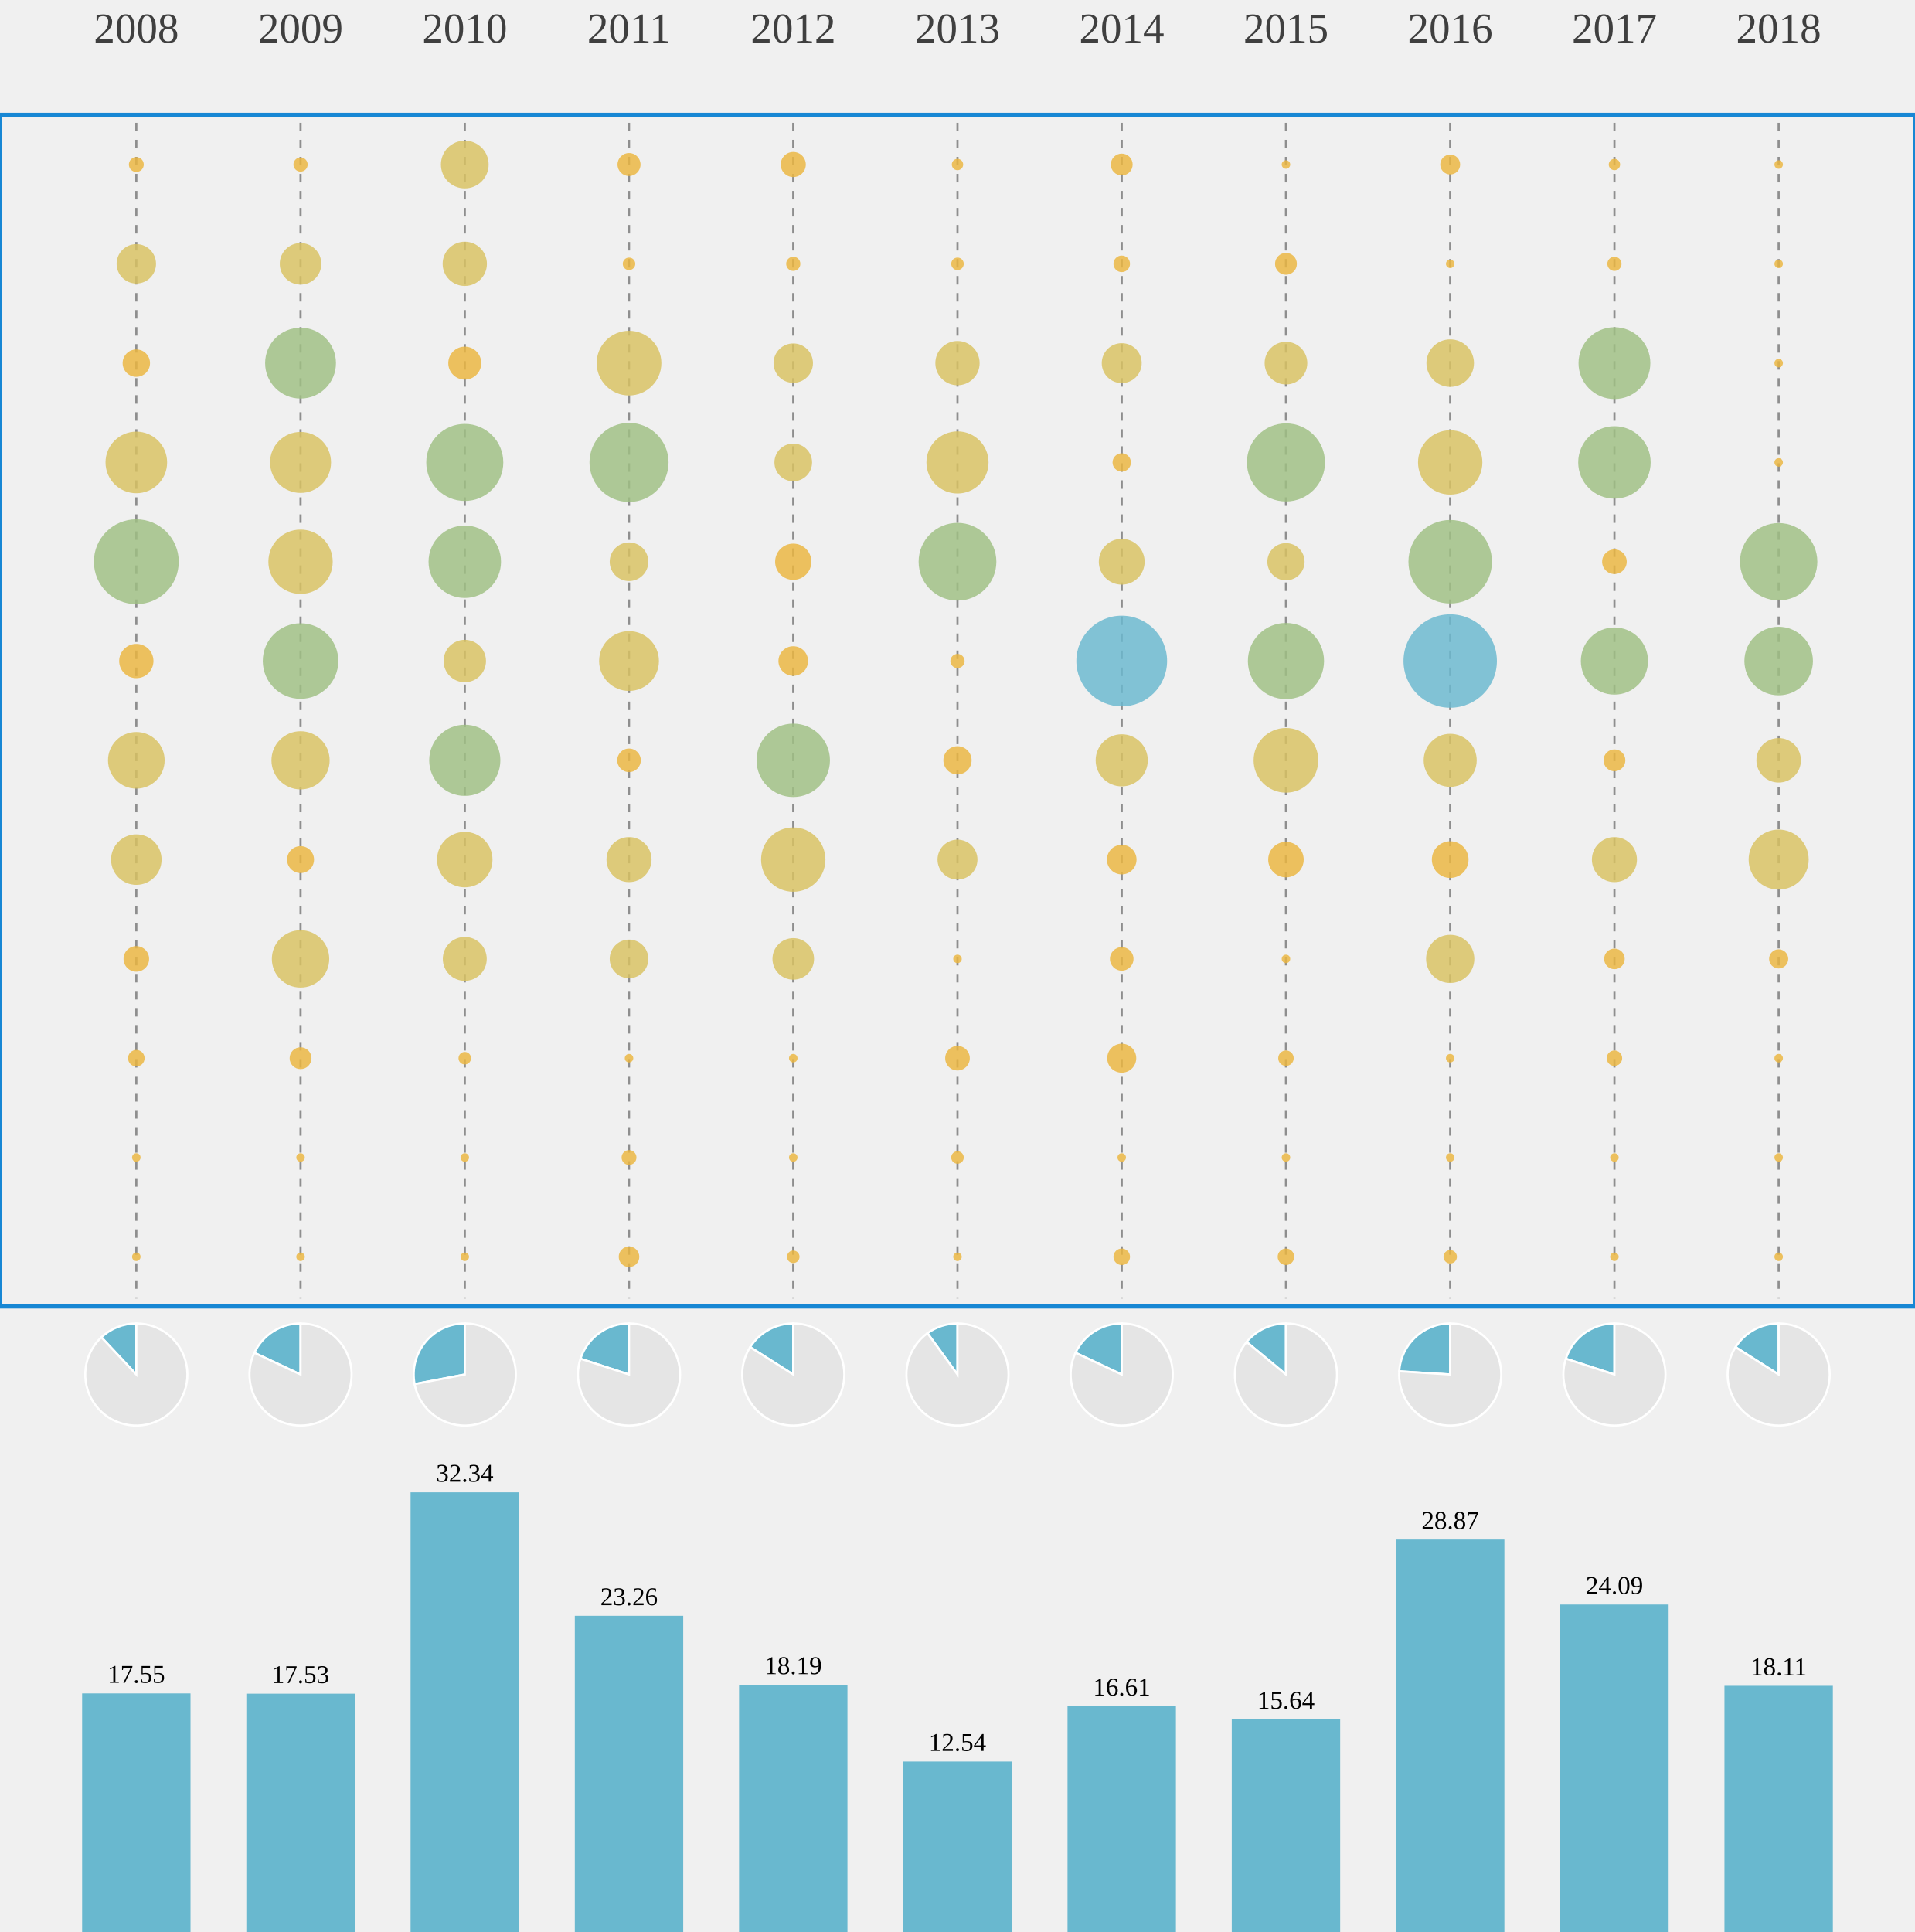
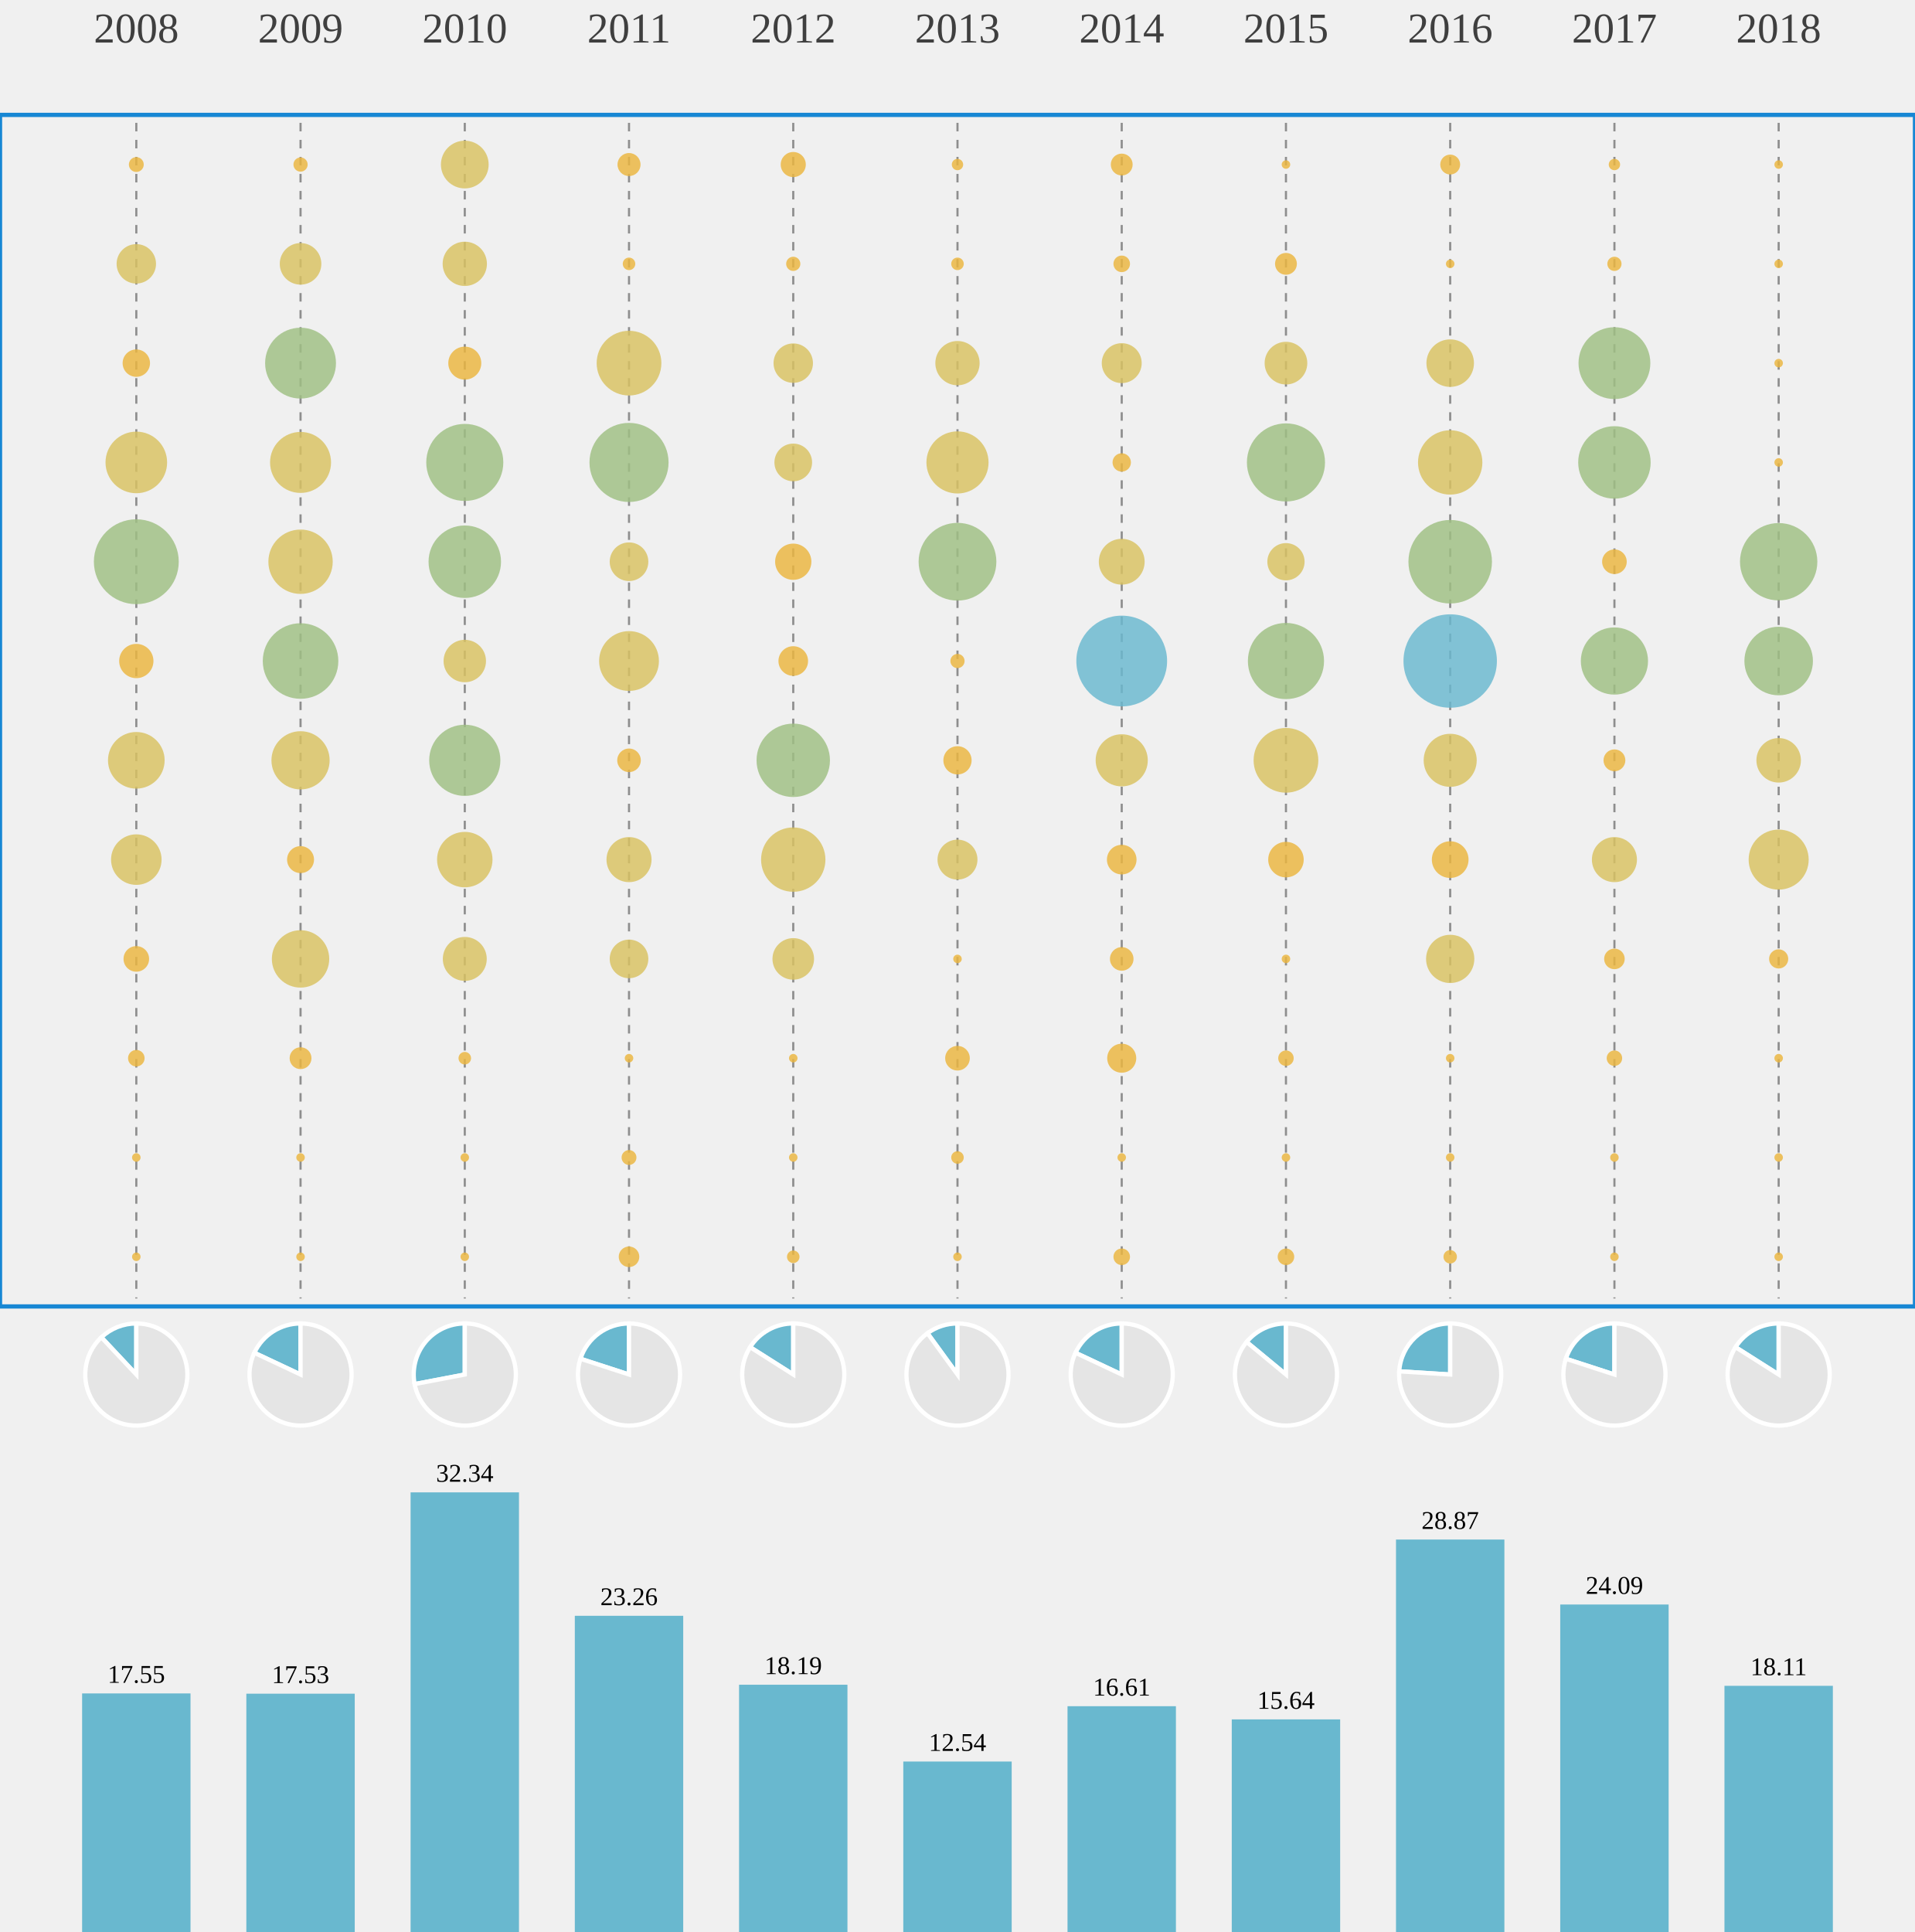
<svg xmlns="http://www.w3.org/2000/svg" width="900" height="908">
  <g class="stackY" transform="translate(0, 54)">
    <g class="rainfall-bubble-grid" transform="translate(0, -54)">
      <g transform="translate(0,54)">
        <rect x="0" y="0" width="900" height="560" fill="none" stroke="#1787d4" stroke-width="2" />
        <line x1="64.065" x2="64.065" y1="3.733" y2="556.267" stroke="#6e6e6e" stroke-width="1" stroke-dasharray="4 4" opacity="0.75" />
        <text x="64.065" y="-34" fill="#3f3f3f" font-family="Georgia, 'Times New Roman', serif" font-size="20" text-anchor="middle">2008</text>
        <line x1="141.252" x2="141.252" y1="3.733" y2="556.267" stroke="#6e6e6e" stroke-width="1" stroke-dasharray="4 4" opacity="0.75" />
        <text x="141.252" y="-34" fill="#3f3f3f" font-family="Georgia, 'Times New Roman', serif" font-size="20" text-anchor="middle">2009</text>
        <line x1="218.439" x2="218.439" y1="3.733" y2="556.267" stroke="#6e6e6e" stroke-width="1" stroke-dasharray="4 4" opacity="0.75" />
        <text x="218.439" y="-34" fill="#3f3f3f" font-family="Georgia, 'Times New Roman', serif" font-size="20" text-anchor="middle">2010</text>
        <line x1="295.626" x2="295.626" y1="3.733" y2="556.267" stroke="#6e6e6e" stroke-width="1" stroke-dasharray="4 4" opacity="0.75" />
        <text x="295.626" y="-34" fill="#3f3f3f" font-family="Georgia, 'Times New Roman', serif" font-size="20" text-anchor="middle">2011</text>
        <line x1="372.813" x2="372.813" y1="3.733" y2="556.267" stroke="#6e6e6e" stroke-width="1" stroke-dasharray="4 4" opacity="0.75" />
        <text x="372.813" y="-34" fill="#3f3f3f" font-family="Georgia, 'Times New Roman', serif" font-size="20" text-anchor="middle">2012</text>
        <line x1="450" x2="450" y1="3.733" y2="556.267" stroke="#6e6e6e" stroke-width="1" stroke-dasharray="4 4" opacity="0.75" />
        <text x="450" y="-34" fill="#3f3f3f" font-family="Georgia, 'Times New Roman', serif" font-size="20" text-anchor="middle">2013</text>
        <line x1="527.187" x2="527.187" y1="3.733" y2="556.267" stroke="#6e6e6e" stroke-width="1" stroke-dasharray="4 4" opacity="0.75" />
        <text x="527.187" y="-34" fill="#3f3f3f" font-family="Georgia, 'Times New Roman', serif" font-size="20" text-anchor="middle">2014</text>
        <line x1="604.374" x2="604.374" y1="3.733" y2="556.267" stroke="#6e6e6e" stroke-width="1" stroke-dasharray="4 4" opacity="0.75" />
        <text x="604.374" y="-34" fill="#3f3f3f" font-family="Georgia, 'Times New Roman', serif" font-size="20" text-anchor="middle">2015</text>
        <line x1="681.561" x2="681.561" y1="3.733" y2="556.267" stroke="#6e6e6e" stroke-width="1" stroke-dasharray="4 4" opacity="0.75" />
        <text x="681.561" y="-34" fill="#3f3f3f" font-family="Georgia, 'Times New Roman', serif" font-size="20" text-anchor="middle">2016</text>
        <line x1="758.748" x2="758.748" y1="3.733" y2="556.267" stroke="#6e6e6e" stroke-width="1" stroke-dasharray="4 4" opacity="0.75" />
        <text x="758.748" y="-34" fill="#3f3f3f" font-family="Georgia, 'Times New Roman', serif" font-size="20" text-anchor="middle">2017</text>
        <line x1="835.935" x2="835.935" y1="3.733" y2="556.267" stroke="#6e6e6e" stroke-width="1" stroke-dasharray="4 4" opacity="0.75" />
        <text x="835.935" y="-34" fill="#3f3f3f" font-family="Georgia, 'Times New Roman', serif" font-size="20" text-anchor="middle">2018</text>
        <circle cx="64.065" cy="23.333" r="3.495" fill="#ebb63f" fill-opacity="0.82" stroke="none" />
        <circle cx="64.065" cy="70" r="9.265" fill="#d9c260" fill-opacity="0.82" stroke="none" />
        <circle cx="64.065" cy="116.667" r="6.436" fill="#ebb63f" fill-opacity="0.82" stroke="none" />
        <circle cx="64.065" cy="163.333" r="14.476" fill="#d9c260" fill-opacity="0.82" stroke="none" />
        <circle cx="64.065" cy="210" r="19.946" fill="#9fbf82" fill-opacity="0.82" stroke="none" />
        <circle cx="64.065" cy="256.667" r="8.056" fill="#ebb63f" fill-opacity="0.82" stroke="none" />
        <circle cx="64.065" cy="303.333" r="13.31" fill="#d9c260" fill-opacity="0.82" stroke="none" />
        <circle cx="64.065" cy="350" r="11.875" fill="#d9c260" fill-opacity="0.82" stroke="none" />
        <circle cx="64.065" cy="396.667" r="6.013" fill="#ebb63f" fill-opacity="0.82" stroke="none" />
        <circle cx="64.065" cy="443.333" r="3.892" fill="#ebb63f" fill-opacity="0.82" stroke="none" />
        <circle cx="64.065" cy="490" r="2" fill="#ebb63f" fill-opacity="0.82" stroke="none" />
        <circle cx="64.065" cy="536.667" r="2" fill="#ebb63f" fill-opacity="0.82" stroke="none" />
        <circle cx="141.252" cy="23.333" r="3.338" fill="#ebb63f" fill-opacity="0.82" stroke="none" />
        <circle cx="141.252" cy="70" r="9.771" fill="#d9c260" fill-opacity="0.82" stroke="none" />
        <circle cx="141.252" cy="116.667" r="16.653" fill="#9fbf82" fill-opacity="0.82" stroke="none" />
        <circle cx="141.252" cy="163.333" r="14.332" fill="#d9c260" fill-opacity="0.82" stroke="none" />
        <circle cx="141.252" cy="210" r="15.123" fill="#d9c260" fill-opacity="0.82" stroke="none" />
        <circle cx="141.252" cy="256.667" r="17.756" fill="#9fbf82" fill-opacity="0.82" stroke="none" />
        <circle cx="141.252" cy="303.333" r="13.68" fill="#d9c260" fill-opacity="0.82" stroke="none" />
        <circle cx="141.252" cy="350" r="6.334" fill="#ebb63f" fill-opacity="0.82" stroke="none" />
        <circle cx="141.252" cy="396.667" r="13.487" fill="#d9c260" fill-opacity="0.82" stroke="none" />
        <circle cx="141.252" cy="443.333" r="5.137" fill="#ebb63f" fill-opacity="0.82" stroke="none" />
        <circle cx="141.252" cy="490" r="2" fill="#ebb63f" fill-opacity="0.82" stroke="none" />
        <circle cx="141.252" cy="536.667" r="2" fill="#ebb63f" fill-opacity="0.82" stroke="none" />
        <circle cx="218.439" cy="23.333" r="11.219" fill="#d9c260" fill-opacity="0.82" stroke="none" />
        <circle cx="218.439" cy="70" r="10.407" fill="#d9c260" fill-opacity="0.82" stroke="none" />
        <circle cx="218.439" cy="116.667" r="7.753" fill="#ebb63f" fill-opacity="0.82" stroke="none" />
        <circle cx="218.439" cy="163.333" r="18.107" fill="#9fbf82" fill-opacity="0.82" stroke="none" />
        <circle cx="218.439" cy="210" r="17.029" fill="#9fbf82" fill-opacity="0.82" stroke="none" />
        <circle cx="218.439" cy="256.667" r="9.97" fill="#d9c260" fill-opacity="0.82" stroke="none" />
        <circle cx="218.439" cy="303.333" r="16.729" fill="#9fbf82" fill-opacity="0.82" stroke="none" />
        <circle cx="218.439" cy="350" r="13.03" fill="#d9c260" fill-opacity="0.82" stroke="none" />
        <circle cx="218.439" cy="396.667" r="10.326" fill="#d9c260" fill-opacity="0.82" stroke="none" />
        <circle cx="218.439" cy="443.333" r="2.946" fill="#ebb63f" fill-opacity="0.82" stroke="none" />
        <circle cx="218.439" cy="490" r="2" fill="#ebb63f" fill-opacity="0.82" stroke="none" />
        <circle cx="218.439" cy="536.667" r="2" fill="#ebb63f" fill-opacity="0.82" stroke="none" />
        <circle cx="295.626" cy="23.333" r="5.41" fill="#ebb63f" fill-opacity="0.82" stroke="none" />
        <circle cx="295.626" cy="70" r="2.946" fill="#ebb63f" fill-opacity="0.82" stroke="none" />
        <circle cx="295.626" cy="116.667" r="15.208" fill="#d9c260" fill-opacity="0.82" stroke="none" />
        <circle cx="295.626" cy="163.333" r="18.586" fill="#9fbf82" fill-opacity="0.82" stroke="none" />
        <circle cx="295.626" cy="210" r="9.078" fill="#d9c260" fill-opacity="0.82" stroke="none" />
        <circle cx="295.626" cy="256.667" r="14.057" fill="#d9c260" fill-opacity="0.82" stroke="none" />
        <circle cx="295.626" cy="303.333" r="5.539" fill="#ebb63f" fill-opacity="0.82" stroke="none" />
        <circle cx="295.626" cy="350" r="10.591" fill="#d9c260" fill-opacity="0.82" stroke="none" />
        <circle cx="295.626" cy="396.667" r="9.078" fill="#d9c260" fill-opacity="0.82" stroke="none" />
        <circle cx="295.626" cy="443.333" r="2" fill="#ebb63f" fill-opacity="0.82" stroke="none" />
        <circle cx="295.626" cy="490" r="3.495" fill="#ebb63f" fill-opacity="0.82" stroke="none" />
        <circle cx="295.626" cy="536.667" r="4.837" fill="#ebb63f" fill-opacity="0.82" stroke="none" />
        <circle cx="372.813" cy="23.333" r="5.9" fill="#ebb63f" fill-opacity="0.82" stroke="none" />
        <circle cx="372.813" cy="70" r="3.338" fill="#ebb63f" fill-opacity="0.82" stroke="none" />
        <circle cx="372.813" cy="116.667" r="9.265" fill="#d9c260" fill-opacity="0.82" stroke="none" />
        <circle cx="372.813" cy="163.333" r="8.853" fill="#d9c260" fill-opacity="0.82" stroke="none" />
        <circle cx="372.813" cy="210" r="8.519" fill="#ebb63f" fill-opacity="0.82" stroke="none" />
        <circle cx="372.813" cy="256.667" r="6.96" fill="#ebb63f" fill-opacity="0.82" stroke="none" />
        <circle cx="372.813" cy="303.333" r="17.251" fill="#9fbf82" fill-opacity="0.82" stroke="none" />
        <circle cx="372.813" cy="350" r="15.123" fill="#d9c260" fill-opacity="0.82" stroke="none" />
        <circle cx="372.813" cy="396.667" r="9.771" fill="#d9c260" fill-opacity="0.82" stroke="none" />
        <circle cx="372.813" cy="443.333" r="2" fill="#ebb63f" fill-opacity="0.82" stroke="none" />
        <circle cx="372.813" cy="490" r="2" fill="#ebb63f" fill-opacity="0.82" stroke="none" />
        <circle cx="372.813" cy="536.667" r="2.946" fill="#ebb63f" fill-opacity="0.82" stroke="none" />
        <circle cx="450" cy="23.333" r="2.669" fill="#ebb63f" fill-opacity="0.82" stroke="none" />
        <circle cx="450" cy="70" r="2.946" fill="#ebb63f" fill-opacity="0.82" stroke="none" />
        <circle cx="450" cy="116.667" r="10.407" fill="#d9c260" fill-opacity="0.82" stroke="none" />
        <circle cx="450" cy="163.333" r="14.601" fill="#d9c260" fill-opacity="0.82" stroke="none" />
        <circle cx="450" cy="210" r="18.272" fill="#9fbf82" fill-opacity="0.82" stroke="none" />
        <circle cx="450" cy="256.667" r="3.338" fill="#ebb63f" fill-opacity="0.82" stroke="none" />
        <circle cx="450" cy="303.333" r="6.634" fill="#ebb63f" fill-opacity="0.82" stroke="none" />
        <circle cx="450" cy="350" r="9.387" fill="#d9c260" fill-opacity="0.82" stroke="none" />
        <circle cx="450" cy="396.667" r="2" fill="#ebb63f" fill-opacity="0.82" stroke="none" />
        <circle cx="450" cy="443.333" r="5.783" fill="#ebb63f" fill-opacity="0.82" stroke="none" />
        <circle cx="450" cy="490" r="2.946" fill="#ebb63f" fill-opacity="0.82" stroke="none" />
        <circle cx="450" cy="536.667" r="2" fill="#ebb63f" fill-opacity="0.82" stroke="none" />
        <circle cx="527.187" cy="23.333" r="5.137" fill="#ebb63f" fill-opacity="0.82" stroke="none" />
        <circle cx="527.187" cy="70" r="3.892" fill="#ebb63f" fill-opacity="0.82" stroke="none" />
        <circle cx="527.187" cy="116.667" r="9.387" fill="#d9c260" fill-opacity="0.82" stroke="none" />
        <circle cx="527.187" cy="163.333" r="4.317" fill="#ebb63f" fill-opacity="0.82" stroke="none" />
        <circle cx="527.187" cy="210" r="10.771" fill="#d9c260" fill-opacity="0.82" stroke="none" />
        <circle cx="527.187" cy="256.667" r="21.326" fill="#69b8cf" fill-opacity="0.82" stroke="none" />
        <circle cx="527.187" cy="303.333" r="12.252" fill="#d9c260" fill-opacity="0.82" stroke="none" />
        <circle cx="527.187" cy="350" r="6.96" fill="#ebb63f" fill-opacity="0.82" stroke="none" />
        <circle cx="527.187" cy="396.667" r="5.539" fill="#ebb63f" fill-opacity="0.82" stroke="none" />
        <circle cx="527.187" cy="443.333" r="6.823" fill="#ebb63f" fill-opacity="0.82" stroke="none" />
        <circle cx="527.187" cy="490" r="2" fill="#ebb63f" fill-opacity="0.82" stroke="none" />
        <circle cx="527.187" cy="536.667" r="3.892" fill="#ebb63f" fill-opacity="0.82" stroke="none" />
        <circle cx="604.374" cy="23.333" r="2" fill="#ebb63f" fill-opacity="0.82" stroke="none" />
        <circle cx="604.374" cy="70" r="5.137" fill="#ebb63f" fill-opacity="0.82" stroke="none" />
        <circle cx="604.374" cy="116.667" r="10.026" fill="#d9c260" fill-opacity="0.82" stroke="none" />
        <circle cx="604.374" cy="163.333" r="18.355" fill="#9fbf82" fill-opacity="0.82" stroke="none" />
        <circle cx="604.374" cy="210" r="8.754" fill="#d9c260" fill-opacity="0.82" stroke="none" />
        <circle cx="604.374" cy="256.667" r="17.897" fill="#9fbf82" fill-opacity="0.82" stroke="none" />
        <circle cx="604.374" cy="303.333" r="15.208" fill="#d9c260" fill-opacity="0.82" stroke="none" />
        <circle cx="604.374" cy="350" r="8.345" fill="#ebb63f" fill-opacity="0.82" stroke="none" />
        <circle cx="604.374" cy="396.667" r="2" fill="#ebb63f" fill-opacity="0.82" stroke="none" />
        <circle cx="604.374" cy="443.333" r="3.638" fill="#ebb63f" fill-opacity="0.82" stroke="none" />
        <circle cx="604.374" cy="490" r="2" fill="#ebb63f" fill-opacity="0.82" stroke="none" />
        <circle cx="604.374" cy="536.667" r="3.892" fill="#ebb63f" fill-opacity="0.82" stroke="none" />
        <circle cx="681.561" cy="23.333" r="4.675" fill="#ebb63f" fill-opacity="0.82" stroke="none" />
        <circle cx="681.561" cy="70" r="2" fill="#ebb63f" fill-opacity="0.82" stroke="none" />
        <circle cx="681.561" cy="116.667" r="11.17" fill="#d9c260" fill-opacity="0.82" stroke="none" />
        <circle cx="681.561" cy="163.333" r="15.123" fill="#d9c260" fill-opacity="0.82" stroke="none" />
        <circle cx="681.561" cy="210" r="19.631" fill="#9fbf82" fill-opacity="0.82" stroke="none" />
        <circle cx="681.561" cy="256.667" r="21.952" fill="#69b8cf" fill-opacity="0.82" stroke="none" />
        <circle cx="681.561" cy="303.333" r="12.468" fill="#d9c260" fill-opacity="0.82" stroke="none" />
        <circle cx="681.561" cy="350" r="8.621" fill="#ebb63f" fill-opacity="0.82" stroke="none" />
        <circle cx="681.561" cy="396.667" r="11.339" fill="#d9c260" fill-opacity="0.82" stroke="none" />
        <circle cx="681.561" cy="443.333" r="2" fill="#ebb63f" fill-opacity="0.82" stroke="none" />
        <circle cx="681.561" cy="490" r="2" fill="#ebb63f" fill-opacity="0.82" stroke="none" />
        <circle cx="681.561" cy="536.667" r="3.158" fill="#ebb63f" fill-opacity="0.82" stroke="none" />
        <circle cx="758.748" cy="23.333" r="2.669" fill="#ebb63f" fill-opacity="0.82" stroke="none" />
        <circle cx="758.748" cy="70" r="3.338" fill="#ebb63f" fill-opacity="0.82" stroke="none" />
        <circle cx="758.748" cy="116.667" r="16.88" fill="#9fbf82" fill-opacity="0.82" stroke="none" />
        <circle cx="758.748" cy="163.333" r="17.029" fill="#9fbf82" fill-opacity="0.82" stroke="none" />
        <circle cx="758.748" cy="210" r="5.783" fill="#ebb63f" fill-opacity="0.82" stroke="none" />
        <circle cx="758.748" cy="256.667" r="15.788" fill="#9fbf82" fill-opacity="0.82" stroke="none" />
        <circle cx="758.748" cy="303.333" r="5.137" fill="#ebb63f" fill-opacity="0.82" stroke="none" />
        <circle cx="758.748" cy="350" r="10.591" fill="#d9c260" fill-opacity="0.82" stroke="none" />
        <circle cx="758.748" cy="396.667" r="4.837" fill="#ebb63f" fill-opacity="0.82" stroke="none" />
        <circle cx="758.748" cy="443.333" r="3.638" fill="#ebb63f" fill-opacity="0.82" stroke="none" />
        <circle cx="758.748" cy="490" r="2" fill="#ebb63f" fill-opacity="0.82" stroke="none" />
        <circle cx="758.748" cy="536.667" r="2" fill="#ebb63f" fill-opacity="0.82" stroke="none" />
        <circle cx="835.935" cy="23.333" r="2" fill="#ebb63f" fill-opacity="0.82" stroke="none" />
        <circle cx="835.935" cy="70" r="2" fill="#ebb63f" fill-opacity="0.82" stroke="none" />
        <circle cx="835.935" cy="116.667" r="2" fill="#ebb63f" fill-opacity="0.82" stroke="none" />
        <circle cx="835.935" cy="163.333" r="2" fill="#ebb63f" fill-opacity="0.82" stroke="none" />
        <circle cx="835.935" cy="210" r="18.176" fill="#9fbf82" fill-opacity="0.82" stroke="none" />
        <circle cx="835.935" cy="256.667" r="16.108" fill="#9fbf82" fill-opacity="0.82" stroke="none" />
        <circle cx="835.935" cy="303.333" r="10.46" fill="#d9c260" fill-opacity="0.82" stroke="none" />
        <circle cx="835.935" cy="350" r="14.112" fill="#d9c260" fill-opacity="0.82" stroke="none" />
        <circle cx="835.935" cy="396.667" r="4.502" fill="#ebb63f" fill-opacity="0.82" stroke="none" />
        <circle cx="835.935" cy="443.333" r="2" fill="#ebb63f" fill-opacity="0.82" stroke="none" />
        <circle cx="835.935" cy="490" r="2" fill="#ebb63f" fill-opacity="0.82" stroke="none" />
        <circle cx="835.935" cy="536.667" r="2" fill="#ebb63f" fill-opacity="0.82" stroke="none" />
      </g>
    </g>
    <g class="repeatX" transform="translate(0, 568)">
      <g transform="translate(38.59348, 0)">
        <g transform="translate(25.4717, 24)">
          <g class="arc">
-             <path d="M-16.429,-17.495A24,24,0,0,1,0,-24L0,0Z" fill="#69b8cf" stroke="white" />
-           </g>
-           <g class="arc">
-             <path d="M0,-24A24,24,0,1,1,-16.429,-17.495L0,0Z" fill="#e5e5e5" stroke="white" />
+             <path d="M-16.429,-17.495A24,24,0,0,1,0,-24L0,0Z" fill="#69b8cf" stroke="white" style="stroke-width: 2px;" />
+           </g>
+           <g class="arc">
+             <path d="M0,-24A24,24,0,1,1,-16.429,-17.495L0,0Z" fill="#e5e5e5" stroke="white" style="stroke-width: 2px;" />
          </g>
        </g>
      </g>
      <g transform="translate(115.7804, 0)">
        <g transform="translate(25.4717, 24)">
          <g class="arc">
-             <path d="M-21.716,-10.219A24,24,0,0,1,0,-24L0,0Z" fill="#69b8cf" stroke="white" />
-           </g>
-           <g class="arc">
-             <path d="M0,-24A24,24,0,1,1,-21.716,-10.219L0,0Z" fill="#e5e5e5" stroke="white" />
+             <path d="M-21.716,-10.219A24,24,0,0,1,0,-24L0,0Z" fill="#69b8cf" stroke="white" style="stroke-width: 2px;" />
+           </g>
+           <g class="arc">
+             <path d="M0,-24A24,24,0,1,1,-21.716,-10.219L0,0Z" fill="#e5e5e5" stroke="white" style="stroke-width: 2px;" />
          </g>
        </g>
      </g>
      <g transform="translate(192.9674, 0)">
        <g transform="translate(25.4717, 24)">
          <g class="arc">
-             <path d="M-23.575,4.497A24,24,0,0,1,0,-24L0,0Z" fill="#69b8cf" stroke="white" />
-           </g>
-           <g class="arc">
-             <path d="M0,-24A24,24,0,1,1,-23.575,4.497L0,0Z" fill="#e5e5e5" stroke="white" />
+             <path d="M-23.575,4.497A24,24,0,0,1,0,-24L0,0Z" fill="#69b8cf" stroke="white" style="stroke-width: 2px;" />
+           </g>
+           <g class="arc">
+             <path d="M0,-24A24,24,0,1,1,-23.575,4.497L0,0Z" fill="#e5e5e5" stroke="white" style="stroke-width: 2px;" />
          </g>
        </g>
      </g>
      <g transform="translate(270.1544, 0)">
        <g transform="translate(25.4717, 24)">
          <g class="arc">
-             <path d="M-22.825,-7.416A24,24,0,0,1,0,-24L0,0Z" fill="#69b8cf" stroke="white" />
-           </g>
-           <g class="arc">
-             <path d="M0,-24A24,24,0,1,1,-22.825,-7.416L0,0Z" fill="#e5e5e5" stroke="white" />
+             <path d="M-22.825,-7.416A24,24,0,0,1,0,-24L0,0Z" fill="#69b8cf" stroke="white" style="stroke-width: 2px;" />
+           </g>
+           <g class="arc">
+             <path d="M0,-24A24,24,0,1,1,-22.825,-7.416L0,0Z" fill="#e5e5e5" stroke="white" style="stroke-width: 2px;" />
          </g>
        </g>
      </g>
      <g transform="translate(347.3413, 0)">
        <g transform="translate(25.4717, 24)">
          <g class="arc">
-             <path d="M-20.264,-12.86A24,24,0,0,1,0,-24L0,0Z" fill="#69b8cf" stroke="white" />
-           </g>
-           <g class="arc">
-             <path d="M0,-24A24,24,0,1,1,-20.264,-12.86L0,0Z" fill="#e5e5e5" stroke="white" />
+             <path d="M-20.264,-12.86A24,24,0,0,1,0,-24L0,0Z" fill="#69b8cf" stroke="white" style="stroke-width: 2px;" />
+           </g>
+           <g class="arc">
+             <path d="M0,-24A24,24,0,1,1,-20.264,-12.86L0,0Z" fill="#e5e5e5" stroke="white" style="stroke-width: 2px;" />
          </g>
        </g>
      </g>
      <g transform="translate(424.5283, 0)">
        <g transform="translate(25.4717, 24)">
          <g class="arc">
-             <path d="M-14.107,-19.416A24,24,0,0,1,0,-24L0,0Z" fill="#69b8cf" stroke="white" />
-           </g>
-           <g class="arc">
-             <path d="M0,-24A24,24,0,1,1,-14.107,-19.416L0,0Z" fill="#e5e5e5" stroke="white" />
+             <path d="M-14.107,-19.416A24,24,0,0,1,0,-24L0,0Z" fill="#69b8cf" stroke="white" style="stroke-width: 2px;" />
+           </g>
+           <g class="arc">
+             <path d="M0,-24A24,24,0,1,1,-14.107,-19.416L0,0Z" fill="#e5e5e5" stroke="white" style="stroke-width: 2px;" />
          </g>
        </g>
      </g>
      <g transform="translate(501.7153, 0)">
        <g transform="translate(25.4717, 24)">
          <g class="arc">
-             <path d="M-21.716,-10.219A24,24,0,0,1,0,-24L0,0Z" fill="#69b8cf" stroke="white" />
-           </g>
-           <g class="arc">
-             <path d="M0,-24A24,24,0,1,1,-21.716,-10.219L0,0Z" fill="#e5e5e5" stroke="white" />
+             <path d="M-21.716,-10.219A24,24,0,0,1,0,-24L0,0Z" fill="#69b8cf" stroke="white" style="stroke-width: 2px;" />
+           </g>
+           <g class="arc">
+             <path d="M0,-24A24,24,0,1,1,-21.716,-10.219L0,0Z" fill="#e5e5e5" stroke="white" style="stroke-width: 2px;" />
          </g>
        </g>
      </g>
      <g transform="translate(578.9022, 0)">
        <g transform="translate(25.4717, 24)">
          <g class="arc">
-             <path d="M-18.492,-15.298A24,24,0,0,1,0,-24L0,0Z" fill="#69b8cf" stroke="white" />
-           </g>
-           <g class="arc">
-             <path d="M0,-24A24,24,0,1,1,-18.492,-15.298L0,0Z" fill="#e5e5e5" stroke="white" />
+             <path d="M-18.492,-15.298A24,24,0,0,1,0,-24L0,0Z" fill="#69b8cf" stroke="white" style="stroke-width: 2px;" />
+           </g>
+           <g class="arc">
+             <path d="M0,-24A24,24,0,1,1,-18.492,-15.298L0,0Z" fill="#e5e5e5" stroke="white" style="stroke-width: 2px;" />
          </g>
        </g>
      </g>
      <g transform="translate(656.0892, 0)">
        <g transform="translate(25.4717, 24)">
          <g class="arc">
-             <path d="M-23.953,-1.507A24,24,0,0,1,0,-24L0,0Z" fill="#69b8cf" stroke="white" />
-           </g>
-           <g class="arc">
-             <path d="M0,-24A24,24,0,1,1,-23.953,-1.507L0,0Z" fill="#e5e5e5" stroke="white" />
+             <path d="M-23.953,-1.507A24,24,0,0,1,0,-24L0,0Z" fill="#69b8cf" stroke="white" style="stroke-width: 2px;" />
+           </g>
+           <g class="arc">
+             <path d="M0,-24A24,24,0,1,1,-23.953,-1.507L0,0Z" fill="#e5e5e5" stroke="white" style="stroke-width: 2px;" />
          </g>
        </g>
      </g>
      <g transform="translate(733.2762, 0)">
        <g transform="translate(25.4717, 24)">
          <g class="arc">
-             <path d="M-22.825,-7.416A24,24,0,0,1,0,-24L0,0Z" fill="#69b8cf" stroke="white" />
-           </g>
-           <g class="arc">
-             <path d="M0,-24A24,24,0,1,1,-22.825,-7.416L0,0Z" fill="#e5e5e5" stroke="white" />
+             <path d="M-22.825,-7.416A24,24,0,0,1,0,-24L0,0Z" fill="#69b8cf" stroke="white" style="stroke-width: 2px;" />
+           </g>
+           <g class="arc">
+             <path d="M0,-24A24,24,0,1,1,-22.825,-7.416L0,0Z" fill="#e5e5e5" stroke="white" style="stroke-width: 2px;" />
          </g>
        </g>
      </g>
      <g transform="translate(810.4631, 0)">
        <g transform="translate(25.4717, 24)">
          <g class="arc">
-             <path d="M-20.264,-12.86A24,24,0,0,1,0,-24L0,0Z" fill="#69b8cf" stroke="white" />
-           </g>
-           <g class="arc">
-             <path d="M0,-24A24,24,0,1,1,-20.264,-12.86L0,0Z" fill="#e5e5e5" stroke="white" />
+             <path d="M-20.264,-12.86A24,24,0,0,1,0,-24L0,0Z" fill="#69b8cf" stroke="white" style="stroke-width: 2px;" />
+           </g>
+           <g class="arc">
+             <path d="M0,-24A24,24,0,1,1,-20.264,-12.86L0,0Z" fill="#e5e5e5" stroke="white" style="stroke-width: 2px;" />
          </g>
        </g>
      </g>
    </g>
    <g class="chart" transform="translate(0, 624)">
      <g transform="translate(0,0)" />
      <rect x="38.593" y="117.875" width="50.943" height="112.125" fill="#69b8cf" />
      <text x="64.065" y="112.875" text-anchor="middle" font-size="12px">17.55</text>
      <rect x="115.78" y="118.003" width="50.943" height="111.997" fill="#69b8cf" />
      <text x="141.252" y="113.003" text-anchor="middle" font-size="12px">17.53</text>
      <rect x="192.967" y="23.383" width="50.943" height="206.617" fill="#69b8cf" />
      <text x="218.439" y="18.383" text-anchor="middle" font-size="12px">32.34</text>
      <rect x="270.154" y="81.394" width="50.943" height="148.606" fill="#69b8cf" />
      <text x="295.626" y="76.394" text-anchor="middle" font-size="12px">23.26</text>
      <rect x="347.341" y="113.786" width="50.943" height="116.214" fill="#69b8cf" />
      <text x="372.813" y="108.786" text-anchor="middle" font-size="12px">18.19</text>
      <rect x="424.528" y="149.883" width="50.943" height="80.117" fill="#69b8cf" />
      <text x="450" y="144.883" text-anchor="middle" font-size="12px">12.54</text>
      <rect x="501.715" y="123.881" width="50.943" height="106.119" fill="#69b8cf" />
      <text x="527.187" y="118.881" text-anchor="middle" font-size="12px">16.61</text>
      <rect x="578.902" y="130.078" width="50.943" height="99.922" fill="#69b8cf" />
      <text x="604.374" y="125.078" text-anchor="middle" font-size="12px">15.64</text>
      <rect x="656.089" y="45.553" width="50.943" height="184.447" fill="#69b8cf" />
      <text x="681.561" y="40.553" text-anchor="middle" font-size="12px">28.87</text>
      <rect x="733.276" y="76.092" width="50.943" height="153.908" fill="#69b8cf" />
      <text x="758.748" y="71.092" text-anchor="middle" font-size="12px">24.09</text>
      <rect x="810.463" y="114.297" width="50.943" height="115.703" fill="#69b8cf" />
      <text x="835.935" y="109.297" text-anchor="middle" font-size="12px">18.11</text>
    </g>
  </g>
</svg>
